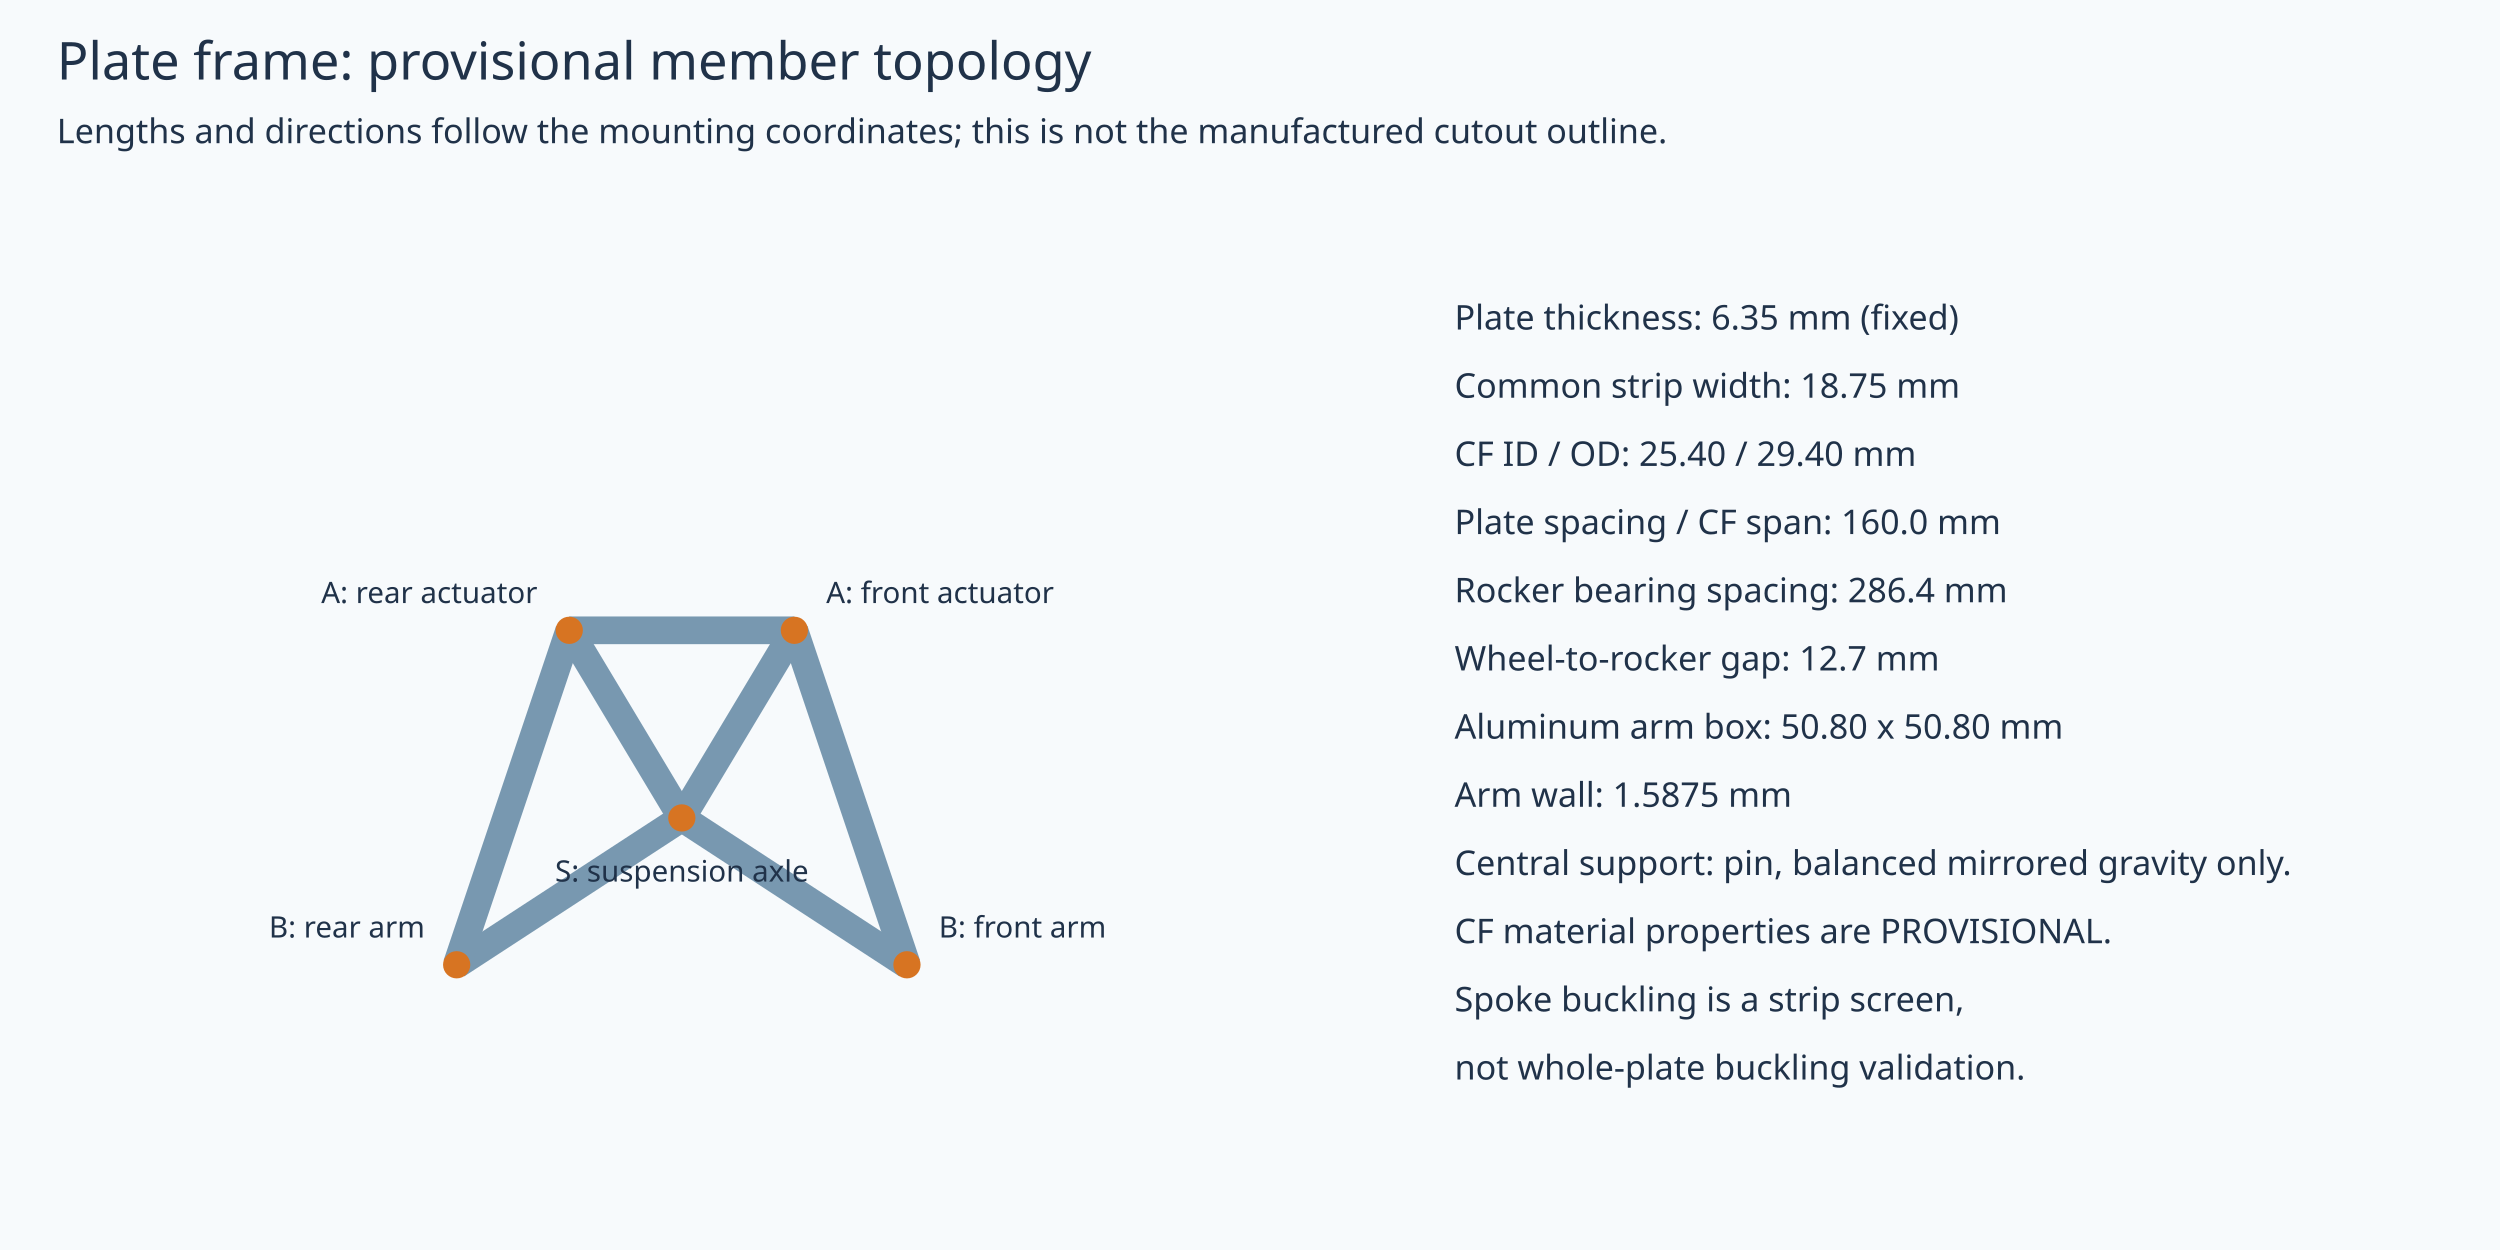
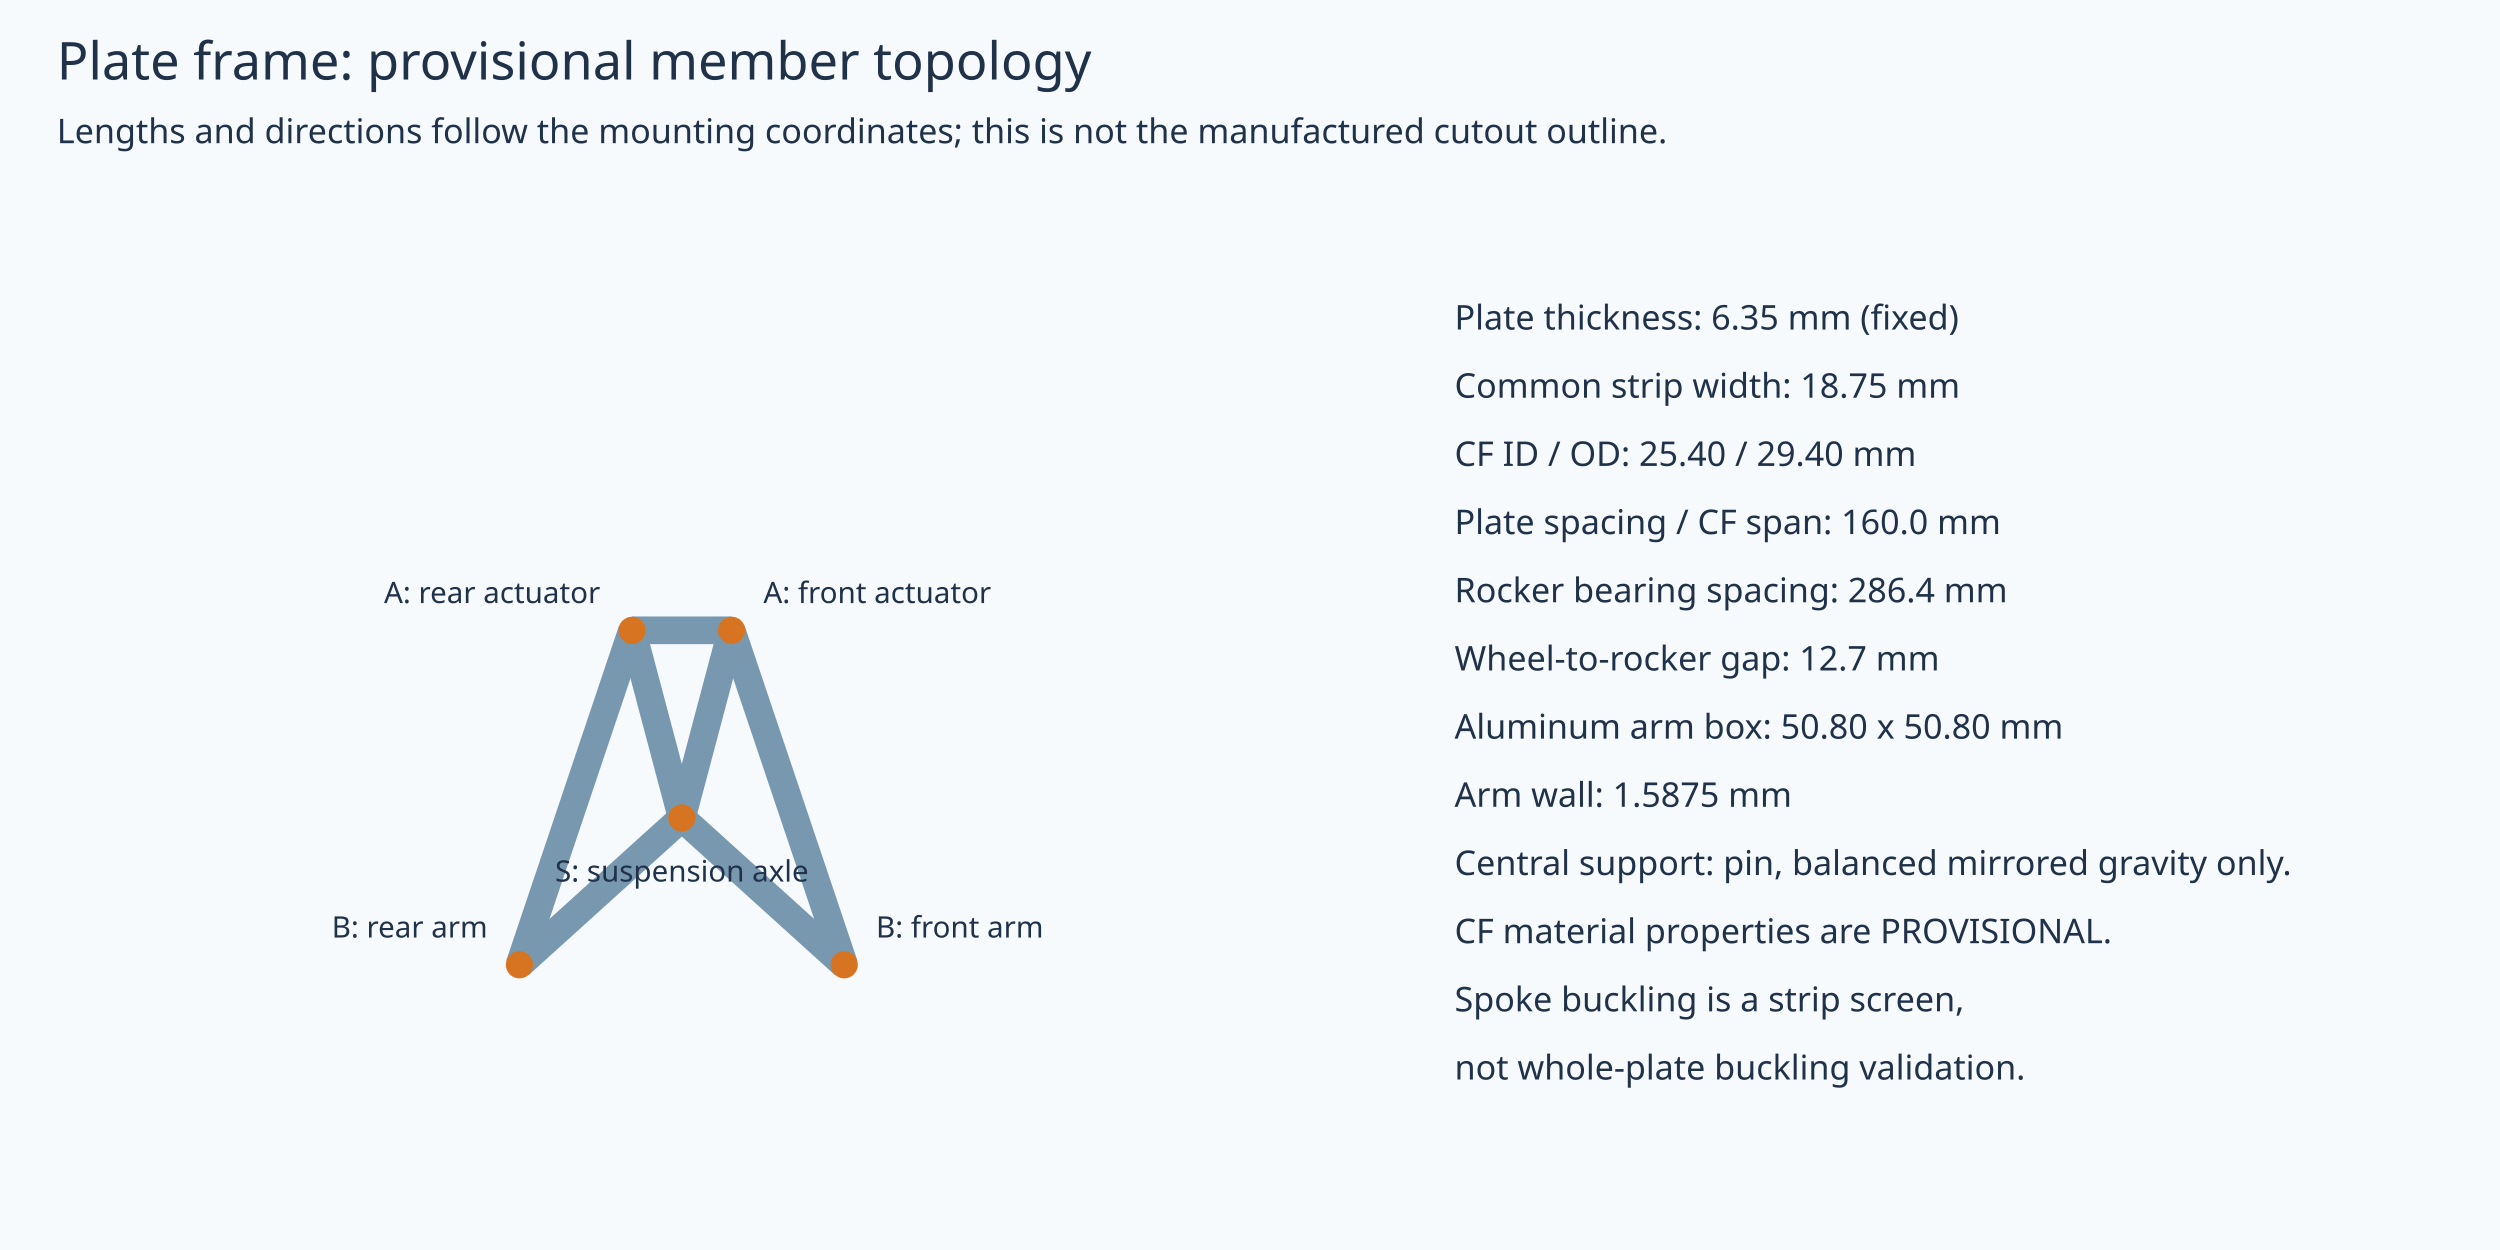
<svg xmlns="http://www.w3.org/2000/svg" viewBox="0 0 1100 550" role="img" aria-label="Plate frame axial-member geometry">
  <rect width="1100" height="550" fill="#f7fafc" />
  <g font-family="sans-serif" fill="#203249">
    <text x="25" y="35" font-size="23">Plate frame: provisional member topology</text>
    <text x="25" y="63" font-size="15">Lengths and directions follow the mounting coordinates; this is not the manufactured cutout outline.</text>
-     <line x1="300.00" y1="359.89" x2="349.53" y2="277.34" stroke="#7898b0" stroke-width="12.19" />
-     <line x1="300.00" y1="359.89" x2="399.06" y2="424.50" stroke="#7898b0" stroke-width="12.19" />
-     <line x1="300.00" y1="359.89" x2="250.47" y2="277.34" stroke="#7898b0" stroke-width="12.19" />
-     <line x1="300.00" y1="359.89" x2="200.94" y2="424.50" stroke="#7898b0" stroke-width="12.19" />
-     <line x1="349.53" y1="277.34" x2="399.06" y2="424.50" stroke="#7898b0" stroke-width="12.19" />
-     <line x1="250.47" y1="277.34" x2="200.94" y2="424.50" stroke="#7898b0" stroke-width="12.19" />
-     <line x1="349.53" y1="277.34" x2="250.47" y2="277.34" stroke="#7898b0" stroke-width="12.19" />
+     <line x1="300.00" y1="359.89" x2="321.90" y2="277.34" stroke="#7898b0" stroke-width="12.19" />
+     <line x1="300.00" y1="359.89" x2="371.44" y2="424.50" stroke="#7898b0" stroke-width="12.19" />
+     <line x1="300.00" y1="359.89" x2="278.10" y2="277.34" stroke="#7898b0" stroke-width="12.19" />
+     <line x1="300.00" y1="359.89" x2="228.56" y2="424.50" stroke="#7898b0" stroke-width="12.19" />
+     <line x1="321.90" y1="277.34" x2="371.44" y2="424.50" stroke="#7898b0" stroke-width="12.19" />
+     <line x1="278.10" y1="277.34" x2="228.56" y2="424.50" stroke="#7898b0" stroke-width="12.19" />
+     <line x1="321.90" y1="277.34" x2="278.10" y2="277.34" stroke="#7898b0" stroke-width="12.19" />
    <circle cx="300.00" cy="359.89" r="6" fill="#d77422" />
    <text x="300.00" y="387.89" text-anchor="middle" font-size="13">S: suspension axle</text>
-     <circle cx="349.53" cy="277.34" r="6" fill="#d77422" />
-     <text x="363.53" y="265.34" text-anchor="start" font-size="13">A: front actuator</text>
-     <circle cx="399.06" cy="424.50" r="6" fill="#d77422" />
-     <text x="413.06" y="412.50" text-anchor="start" font-size="13">B: front arm</text>
-     <circle cx="250.47" cy="277.34" r="6" fill="#d77422" />
-     <text x="236.47" y="265.34" text-anchor="end" font-size="13">A: rear actuator</text>
-     <circle cx="200.94" cy="424.50" r="6" fill="#d77422" />
-     <text x="186.94" y="412.50" text-anchor="end" font-size="13">B: rear arm</text>
+     <circle cx="321.90" cy="277.34" r="6" fill="#d77422" />
+     <text x="335.90" y="265.34" text-anchor="start" font-size="13">A: front actuator</text>
+     <circle cx="371.44" cy="424.50" r="6" fill="#d77422" />
+     <text x="385.44" y="412.50" text-anchor="start" font-size="13">B: front arm</text>
+     <circle cx="278.10" cy="277.34" r="6" fill="#d77422" />
+     <text x="264.10" y="265.34" text-anchor="end" font-size="13">A: rear actuator</text>
+     <circle cx="228.56" cy="424.50" r="6" fill="#d77422" />
+     <text x="214.56" y="412.50" text-anchor="end" font-size="13">B: rear arm</text>
    <text x="640" y="145" font-size="15">Plate thickness: 6.35 mm (fixed)</text>
    <text x="640" y="175" font-size="15">Common strip width: 18.75 mm</text>
    <text x="640" y="205" font-size="15">CF ID / OD: 25.40 / 29.40 mm</text>
    <text x="640" y="235" font-size="15">Plate spacing / CF span: 160.0 mm</text>
    <text x="640" y="265" font-size="15">Rocker bearing spacing: 286.4 mm</text>
    <text x="640" y="295" font-size="15">Wheel-to-rocker gap: 12.7 mm</text>
    <text x="640" y="325" font-size="15">Aluminum arm box: 50.80 x 50.80 mm</text>
    <text x="640" y="355" font-size="15">Arm wall: 1.5875 mm</text>
    <text x="640" y="385" font-size="15">Central support: pin, balanced mirrored gravity only.</text>
    <text x="640" y="415" font-size="15">CF material properties are PROVISIONAL.</text>
    <text x="640" y="445" font-size="15">Spoke buckling is a strip screen,</text>
    <text x="640" y="475" font-size="15">not whole-plate buckling validation.</text>
  </g>
</svg>
